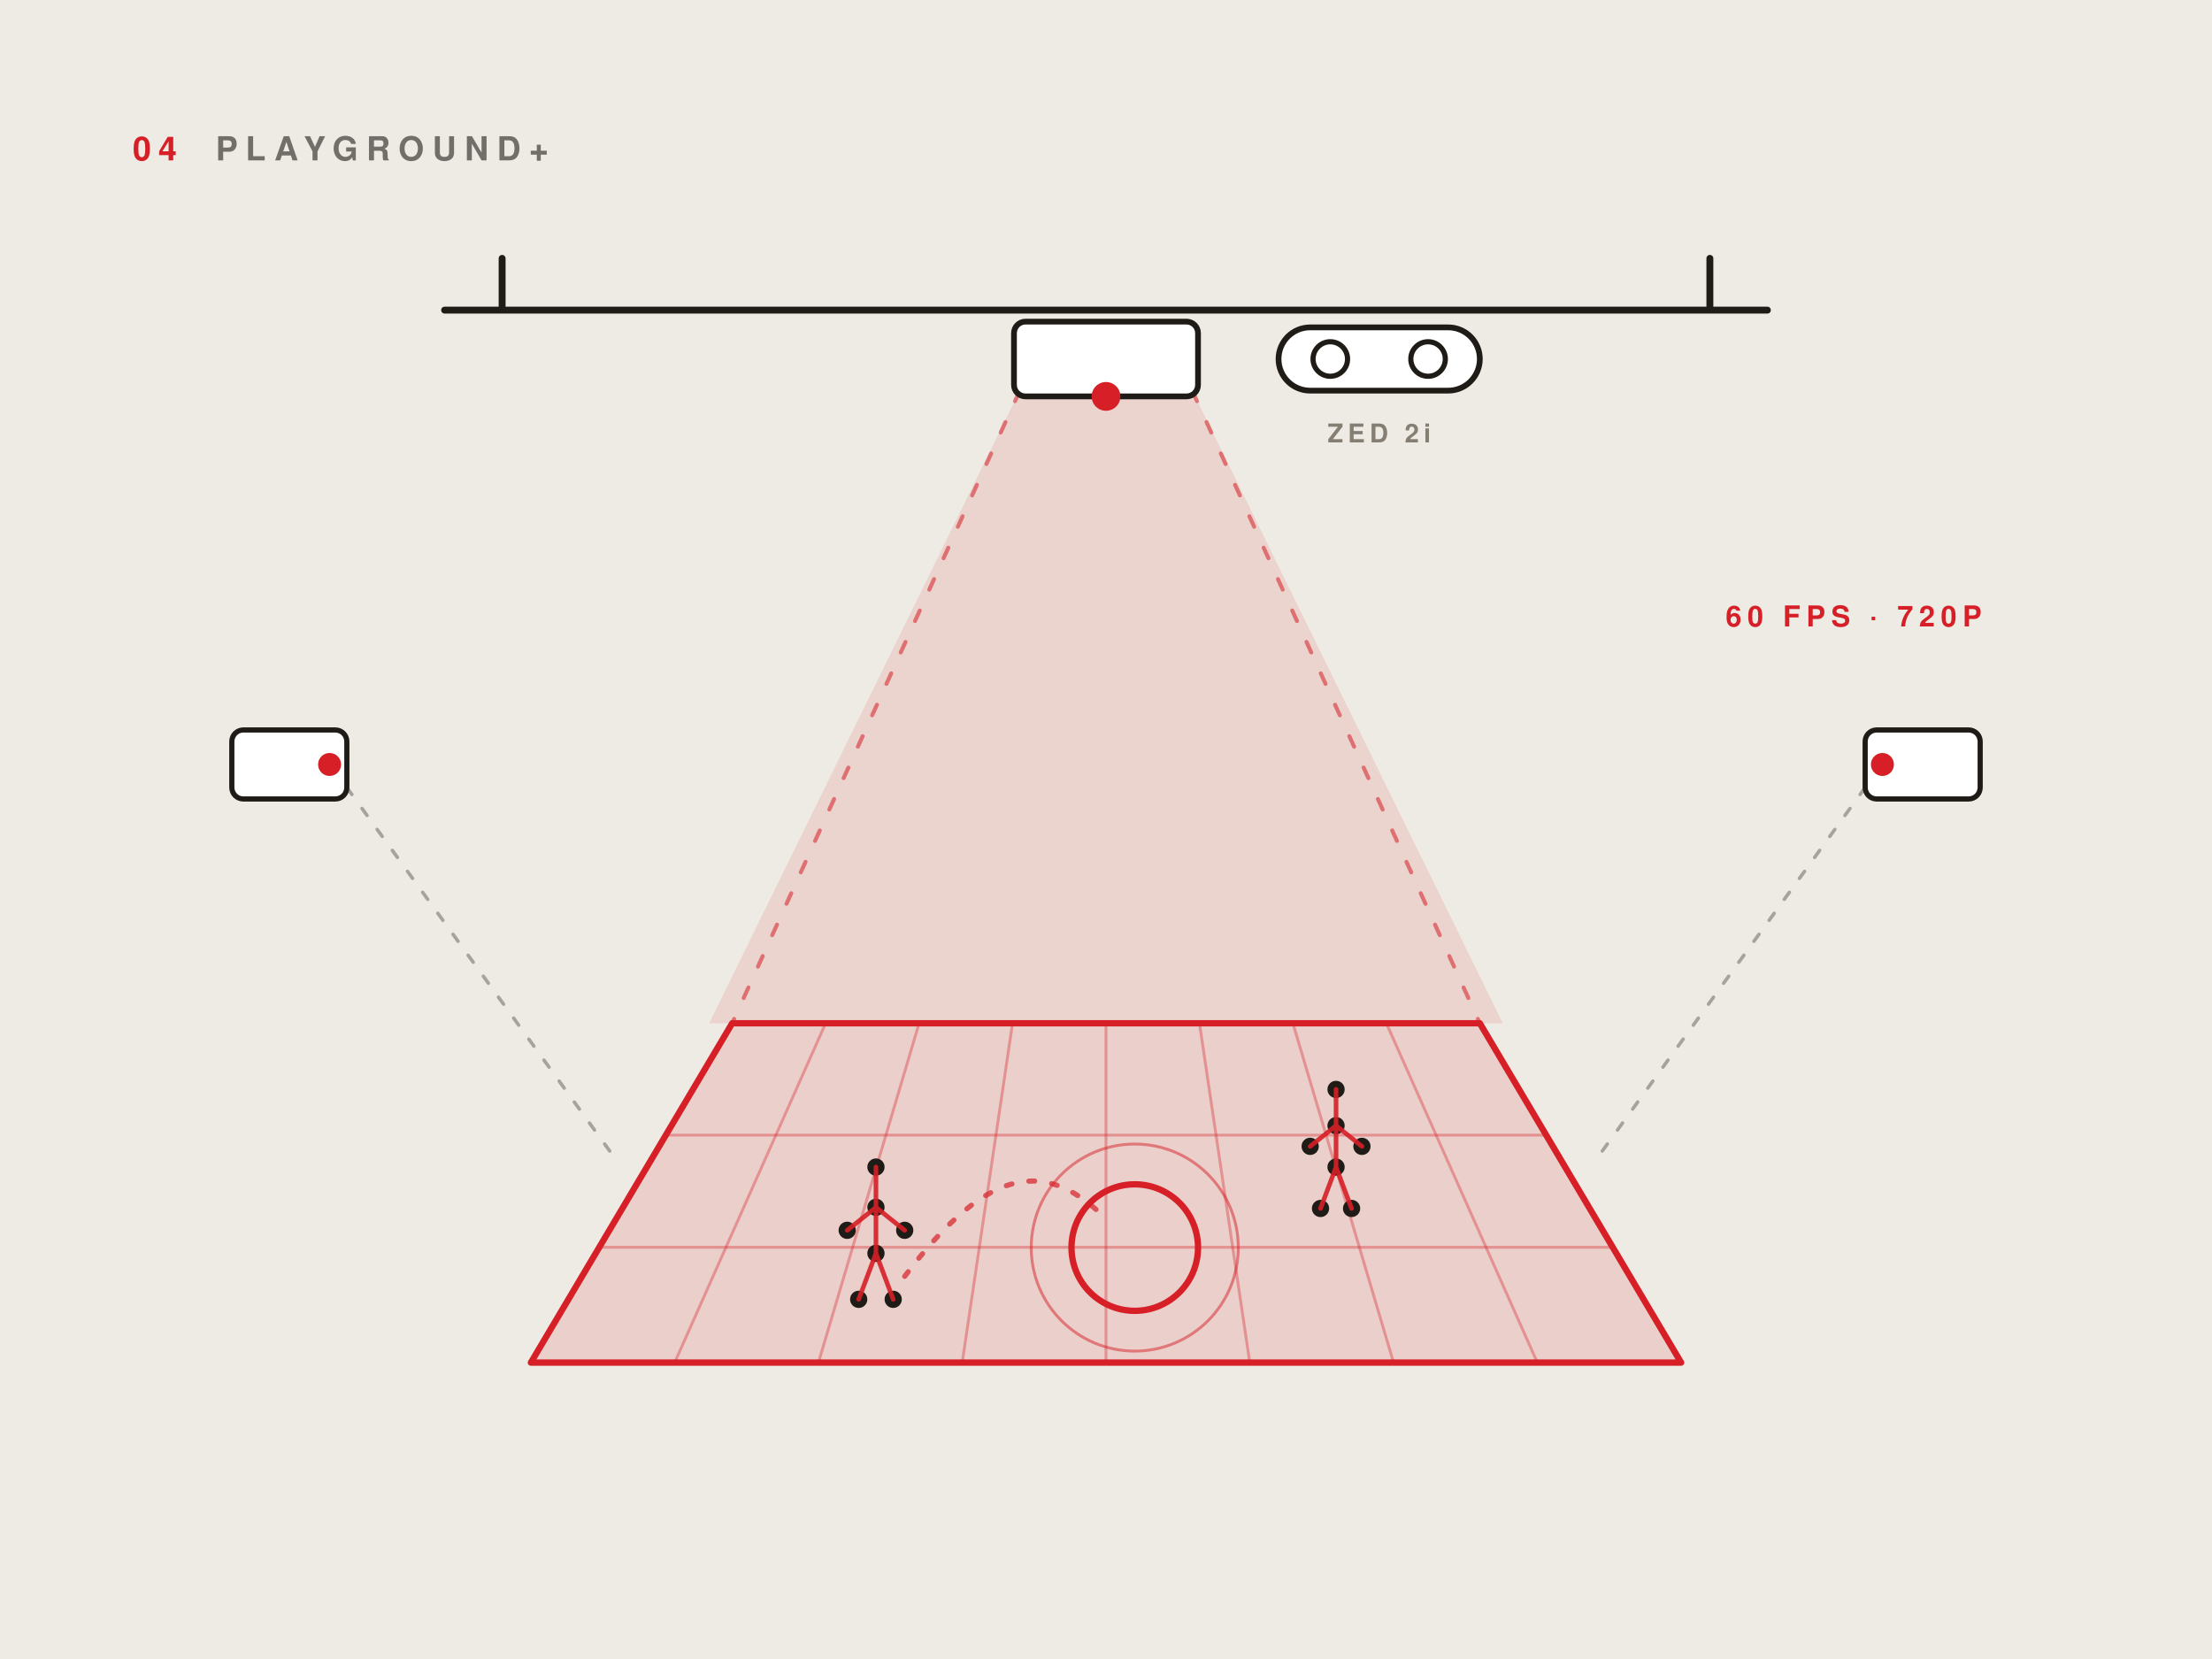
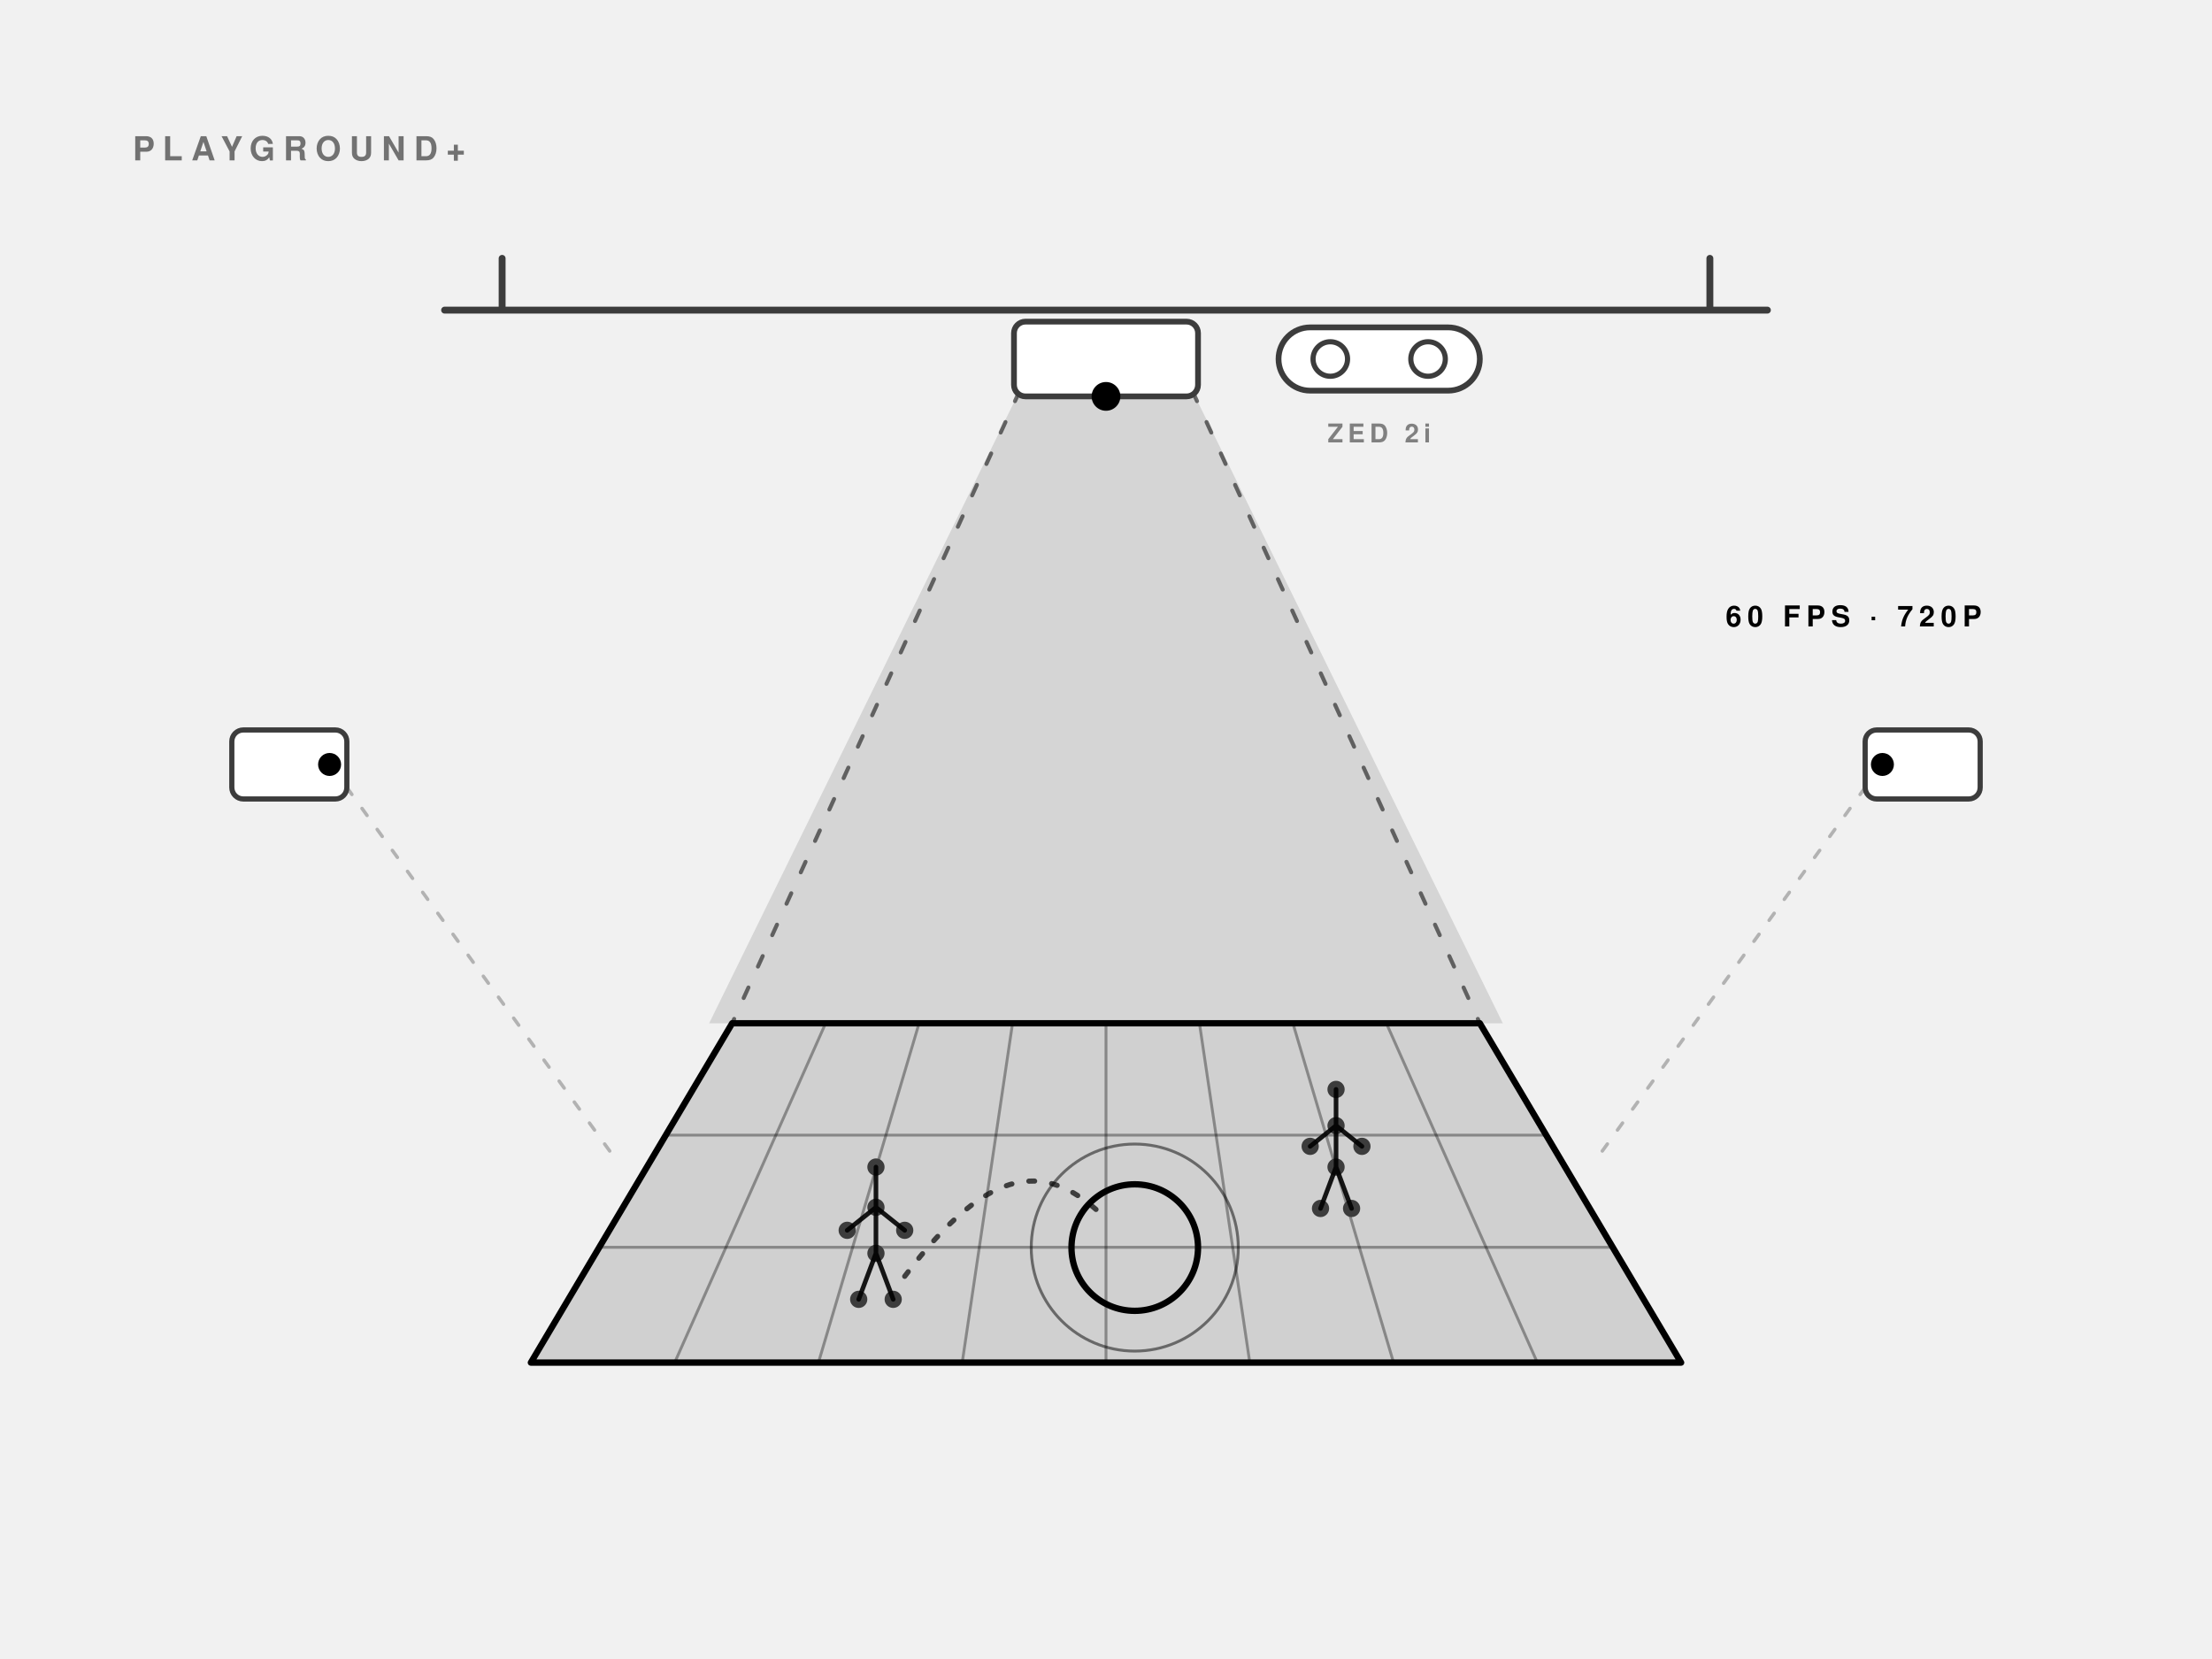
<svg xmlns="http://www.w3.org/2000/svg" viewBox="0 0 800 600" width="800" height="600" role="img">
-   <rect width="800" height="600" fill="#EEEBE5" />
+   <rect width="800" height="600" fill="#F1F1F1" />
  <g transform="translate(400 316) scale(1.04) translate(-400 -300)">
-     <path d="M370 132L262 352H538L430 132Z" fill="#D61F26" opacity=".12" />
-     <path d="M370 132L270 352M430 132L530 352" stroke="#D61F26" stroke-width="1.4" fill="none" stroke-linecap="round" stroke-linejoin="round" opacity="0.55" stroke-dasharray="4 8" />
-     <path d="M170 104H630M190 104v-18M610 104v-18" stroke="#1F1B16" stroke-width="2.4" fill="none" stroke-linecap="round" stroke-linejoin="round" opacity="1" />
-     <rect x="368.0" y="108.0" width="64.0" height="26.0" rx="4" stroke="#1F1B16" stroke-width="2" fill="#FFFFFF" opacity="1" />
-     <circle cx="400.0" cy="134.0" r="5" fill="#D61F26" opacity="1" />
-     <rect x="460.0" y="110.0" width="70.0" height="22.0" rx="11" stroke="#1F1B16" stroke-width="2" fill="#FFFFFF" opacity="1" />
-     <circle cx="478.0" cy="121.0" r="6" stroke="#1F1B16" stroke-width="1.8" fill="none" opacity="1" />
-     <circle cx="512.0" cy="121.0" r="6" stroke="#1F1B16" stroke-width="1.8" fill="none" opacity="1" />
-     <text x="495" y="150" text-anchor="middle" font-family="Figtree, 'Segoe UI', Helvetica, Arial, sans-serif" font-size="9" font-weight="700" letter-spacing="1.6" fill="#857E73" opacity="1">ZED 2i</text>
-     <path d="M200 470L600 470L530 352L270 352Z" fill="#D61F26" opacity=".14" />
-     <path d="M200 470L600 470L530 352L270 352Z" stroke="#D61F26" stroke-width="2.2" fill="none" stroke-linecap="round" stroke-linejoin="round" opacity="1" />
-     <path d="M270.0 352L200 470" stroke="#D61F26" stroke-width="1" fill="none" stroke-linecap="round" stroke-linejoin="round" opacity="0.35" />
-     <path d="M302.5 352L250 470" stroke="#D61F26" stroke-width="1" fill="none" stroke-linecap="round" stroke-linejoin="round" opacity="0.35" />
-     <path d="M335.0 352L300 470" stroke="#D61F26" stroke-width="1" fill="none" stroke-linecap="round" stroke-linejoin="round" opacity="0.35" />
-     <path d="M367.5 352L350 470" stroke="#D61F26" stroke-width="1" fill="none" stroke-linecap="round" stroke-linejoin="round" opacity="0.35" />
-     <path d="M400.0 352L400 470" stroke="#D61F26" stroke-width="1" fill="none" stroke-linecap="round" stroke-linejoin="round" opacity="0.35" />
-     <path d="M432.5 352L450 470" stroke="#D61F26" stroke-width="1" fill="none" stroke-linecap="round" stroke-linejoin="round" opacity="0.35" />
-     <path d="M465.0 352L500 470" stroke="#D61F26" stroke-width="1" fill="none" stroke-linecap="round" stroke-linejoin="round" opacity="0.35" />
-     <path d="M497.5 352L550 470" stroke="#D61F26" stroke-width="1" fill="none" stroke-linecap="round" stroke-linejoin="round" opacity="0.35" />
-     <path d="M530.0 352L600 470" stroke="#D61F26" stroke-width="1" fill="none" stroke-linecap="round" stroke-linejoin="round" opacity="0.35" />
-     <path d="M246.9 390.9H553.1" stroke="#D61F26" stroke-width="1" fill="none" stroke-linecap="round" stroke-linejoin="round" opacity="0.35" />
-     <path d="M223.8 429.9H576.2" stroke="#D61F26" stroke-width="1" fill="none" stroke-linecap="round" stroke-linejoin="round" opacity="0.35" />
-     <circle cx="410.0" cy="430.0" r="22" stroke="#D61F26" stroke-width="2.2" fill="none" opacity="1" />
-     <circle cx="410.0" cy="430.0" r="36" stroke="#D61F26" stroke-width="1" fill="none" opacity="0.5" />
-     <path d="M330 440C360 400 380 400 400 420" stroke="#D61F26" stroke-width="1.8" fill="none" stroke-linecap="round" stroke-linejoin="round" opacity="0.7" stroke-dasharray="2 6" />
-     <circle cx="320.0" cy="402.0" r="3" fill="#1F1B16" opacity="1" />
-     <circle cx="320.0" cy="416.0" r="3" fill="#1F1B16" opacity="1" />
-     <circle cx="310.0" cy="424.0" r="3" fill="#1F1B16" opacity="1" />
-     <circle cx="330.0" cy="424.0" r="3" fill="#1F1B16" opacity="1" />
-     <circle cx="320.0" cy="432.0" r="3" fill="#1F1B16" opacity="1" />
-     <circle cx="314.0" cy="448.0" r="3" fill="#1F1B16" opacity="1" />
-     <circle cx="326.0" cy="448.0" r="3" fill="#1F1B16" opacity="1" />
-     <path d="M320 402V432M310 424L320 416L330 424M314 448L320 432L326 448" stroke="#D61F26" stroke-width="1.6" fill="none" stroke-linecap="round" stroke-linejoin="round" opacity="0.9" />
-     <circle cx="480.0" cy="375.0" r="3" fill="#1F1B16" opacity="1" />
-     <circle cx="480.0" cy="387.6" r="3" fill="#1F1B16" opacity="1" />
-     <circle cx="471.0" cy="394.8" r="3" fill="#1F1B16" opacity="1" />
-     <circle cx="489.0" cy="394.8" r="3" fill="#1F1B16" opacity="1" />
-     <circle cx="480.0" cy="402.0" r="3" fill="#1F1B16" opacity="1" />
-     <circle cx="474.6" cy="416.4" r="3" fill="#1F1B16" opacity="1" />
-     <circle cx="485.4" cy="416.4" r="3" fill="#1F1B16" opacity="1" />
-     <path d="M480 375.0V402.0M471.0 394.8L480 387.6L489.0 394.8M474.6 416.4L480 402.0L485.4 416.4" stroke="#D61F26" stroke-width="1.6" fill="none" stroke-linecap="round" stroke-linejoin="round" opacity="0.9" />
-     <rect x="96.0" y="250.0" width="40.0" height="24.0" rx="4" stroke="#1F1B16" stroke-width="1.8" fill="#FFFFFF" opacity="1" />
-     <circle cx="130.0" cy="262.0" r="4" fill="#D61F26" opacity="1" />
-     <path d="M136 270L230 400" stroke="#1F1B16" stroke-width="1.2" fill="none" stroke-linecap="round" stroke-linejoin="round" opacity="0.35" stroke-dasharray="3 6" />
-     <rect x="664.0" y="250.0" width="40.0" height="24.0" rx="4" stroke="#1F1B16" stroke-width="1.8" fill="#FFFFFF" opacity="1" />
-     <circle cx="670.0" cy="262.0" r="4" fill="#D61F26" opacity="1" />
-     <path d="M664 270L570 400" stroke="#1F1B16" stroke-width="1.2" fill="none" stroke-linecap="round" stroke-linejoin="round" opacity="0.35" stroke-dasharray="3 6" />
-     <text x="660" y="214" text-anchor="middle" font-family="Figtree, 'Segoe UI', Helvetica, Arial, sans-serif" font-size="10" font-weight="700" letter-spacing="2" fill="#D61F26" opacity="1">60 FPS · 720P</text>
+     <path d="M370 132L262 352H538L430 132Z" fill="#000000" opacity=".12" />
+     <path d="M370 132L270 352M430 132L530 352" stroke="#000000" stroke-width="1.4" fill="none" stroke-linecap="round" stroke-linejoin="round" opacity="0.55" stroke-dasharray="4 8" />
+     <path d="M170 104H630M190 104v-18M610 104v-18" stroke="#3C3C3C" stroke-width="2.4" fill="none" stroke-linecap="round" stroke-linejoin="round" opacity="1" />
+     <rect x="368.0" y="108.0" width="64.0" height="26.0" rx="4" stroke="#3C3C3C" stroke-width="2" fill="#FFFFFF" opacity="1" />
+     <circle cx="400.0" cy="134.0" r="5" fill="#000000" opacity="1" />
+     <rect x="460.0" y="110.0" width="70.0" height="22.0" rx="11" stroke="#3C3C3C" stroke-width="2" fill="#FFFFFF" opacity="1" />
+     <circle cx="478.0" cy="121.0" r="6" stroke="#3C3C3C" stroke-width="1.8" fill="none" opacity="1" />
+     <circle cx="512.0" cy="121.0" r="6" stroke="#3C3C3C" stroke-width="1.8" fill="none" opacity="1" />
+     <text x="495" y="150" text-anchor="middle" font-family="Figtree, 'Segoe UI', Helvetica, Arial, sans-serif" font-size="9" font-weight="700" letter-spacing="1.6" fill="#808080" opacity="1">ZED 2i</text>
+     <path d="M200 470L600 470L530 352L270 352Z" fill="#000000" opacity=".14" />
+     <path d="M200 470L600 470L530 352L270 352Z" stroke="#000000" stroke-width="2.2" fill="none" stroke-linecap="round" stroke-linejoin="round" opacity="1" />
+     <path d="M270.0 352L200 470" stroke="#000000" stroke-width="1" fill="none" stroke-linecap="round" stroke-linejoin="round" opacity="0.35" />
+     <path d="M302.5 352L250 470" stroke="#000000" stroke-width="1" fill="none" stroke-linecap="round" stroke-linejoin="round" opacity="0.35" />
+     <path d="M335.0 352L300 470" stroke="#000000" stroke-width="1" fill="none" stroke-linecap="round" stroke-linejoin="round" opacity="0.35" />
+     <path d="M367.5 352L350 470" stroke="#000000" stroke-width="1" fill="none" stroke-linecap="round" stroke-linejoin="round" opacity="0.35" />
+     <path d="M400.0 352L400 470" stroke="#000000" stroke-width="1" fill="none" stroke-linecap="round" stroke-linejoin="round" opacity="0.35" />
+     <path d="M432.5 352L450 470" stroke="#000000" stroke-width="1" fill="none" stroke-linecap="round" stroke-linejoin="round" opacity="0.35" />
+     <path d="M465.0 352L500 470" stroke="#000000" stroke-width="1" fill="none" stroke-linecap="round" stroke-linejoin="round" opacity="0.35" />
+     <path d="M497.5 352L550 470" stroke="#000000" stroke-width="1" fill="none" stroke-linecap="round" stroke-linejoin="round" opacity="0.35" />
+     <path d="M530.0 352L600 470" stroke="#000000" stroke-width="1" fill="none" stroke-linecap="round" stroke-linejoin="round" opacity="0.35" />
+     <path d="M246.9 390.9H553.1" stroke="#000000" stroke-width="1" fill="none" stroke-linecap="round" stroke-linejoin="round" opacity="0.35" />
+     <path d="M223.8 429.9H576.2" stroke="#000000" stroke-width="1" fill="none" stroke-linecap="round" stroke-linejoin="round" opacity="0.35" />
+     <circle cx="410.0" cy="430.0" r="22" stroke="#000000" stroke-width="2.2" fill="none" opacity="1" />
+     <circle cx="410.0" cy="430.0" r="36" stroke="#000000" stroke-width="1" fill="none" opacity="0.5" />
+     <path d="M330 440C360 400 380 400 400 420" stroke="#000000" stroke-width="1.8" fill="none" stroke-linecap="round" stroke-linejoin="round" opacity="0.7" stroke-dasharray="2 6" />
+     <circle cx="320.0" cy="402.0" r="3" fill="#3C3C3C" opacity="1" />
+     <circle cx="320.0" cy="416.0" r="3" fill="#3C3C3C" opacity="1" />
+     <circle cx="310.0" cy="424.0" r="3" fill="#3C3C3C" opacity="1" />
+     <circle cx="330.0" cy="424.0" r="3" fill="#3C3C3C" opacity="1" />
+     <circle cx="320.0" cy="432.0" r="3" fill="#3C3C3C" opacity="1" />
+     <circle cx="314.0" cy="448.0" r="3" fill="#3C3C3C" opacity="1" />
+     <circle cx="326.0" cy="448.0" r="3" fill="#3C3C3C" opacity="1" />
+     <path d="M320 402V432M310 424L320 416L330 424M314 448L320 432L326 448" stroke="#000000" stroke-width="1.6" fill="none" stroke-linecap="round" stroke-linejoin="round" opacity="0.9" />
+     <circle cx="480.0" cy="375.0" r="3" fill="#3C3C3C" opacity="1" />
+     <circle cx="480.0" cy="387.6" r="3" fill="#3C3C3C" opacity="1" />
+     <circle cx="471.0" cy="394.8" r="3" fill="#3C3C3C" opacity="1" />
+     <circle cx="489.0" cy="394.8" r="3" fill="#3C3C3C" opacity="1" />
+     <circle cx="480.0" cy="402.0" r="3" fill="#3C3C3C" opacity="1" />
+     <circle cx="474.6" cy="416.4" r="3" fill="#3C3C3C" opacity="1" />
+     <circle cx="485.4" cy="416.4" r="3" fill="#3C3C3C" opacity="1" />
+     <path d="M480 375.0V402.0M471.0 394.8L480 387.6L489.0 394.8M474.6 416.4L480 402.0L485.4 416.4" stroke="#000000" stroke-width="1.6" fill="none" stroke-linecap="round" stroke-linejoin="round" opacity="0.9" />
+     <rect x="96.0" y="250.0" width="40.0" height="24.0" rx="4" stroke="#3C3C3C" stroke-width="1.8" fill="#FFFFFF" opacity="1" />
+     <circle cx="130.0" cy="262.0" r="4" fill="#000000" opacity="1" />
+     <path d="M136 270L230 400" stroke="#3C3C3C" stroke-width="1.2" fill="none" stroke-linecap="round" stroke-linejoin="round" opacity="0.35" stroke-dasharray="3 6" />
+     <rect x="664.0" y="250.0" width="40.0" height="24.0" rx="4" stroke="#3C3C3C" stroke-width="1.8" fill="#FFFFFF" opacity="1" />
+     <circle cx="670.0" cy="262.0" r="4" fill="#000000" opacity="1" />
+     <path d="M664 270L570 400" stroke="#3C3C3C" stroke-width="1.2" fill="none" stroke-linecap="round" stroke-linejoin="round" opacity="0.35" stroke-dasharray="3 6" />
+     <text x="660" y="214" text-anchor="middle" font-family="Figtree, 'Segoe UI', Helvetica, Arial, sans-serif" font-size="10" font-weight="700" letter-spacing="2" fill="#000000" opacity="1">60 FPS · 720P</text>
  </g>
-   <text x="48" y="58" text-anchor="start" font-family="Figtree, 'Segoe UI', Helvetica, Arial, sans-serif" font-size="12" font-weight="700" letter-spacing="2.6" fill="#D61F26" opacity="1">04</text>
-   <text x="78" y="58" text-anchor="start" font-family="Figtree, 'Segoe UI', Helvetica, Arial, sans-serif" font-size="12" font-weight="600" letter-spacing="3" fill="#1F1B16" opacity="0.6">PLAYGROUND+</text>
+   <text x="48" y="58" text-anchor="start" font-family="Figtree, 'Segoe UI', Helvetica, Arial, sans-serif" font-size="12" font-weight="600" letter-spacing="3" fill="#3C3C3C" opacity="0.7">PLAYGROUND+</text>
</svg>
